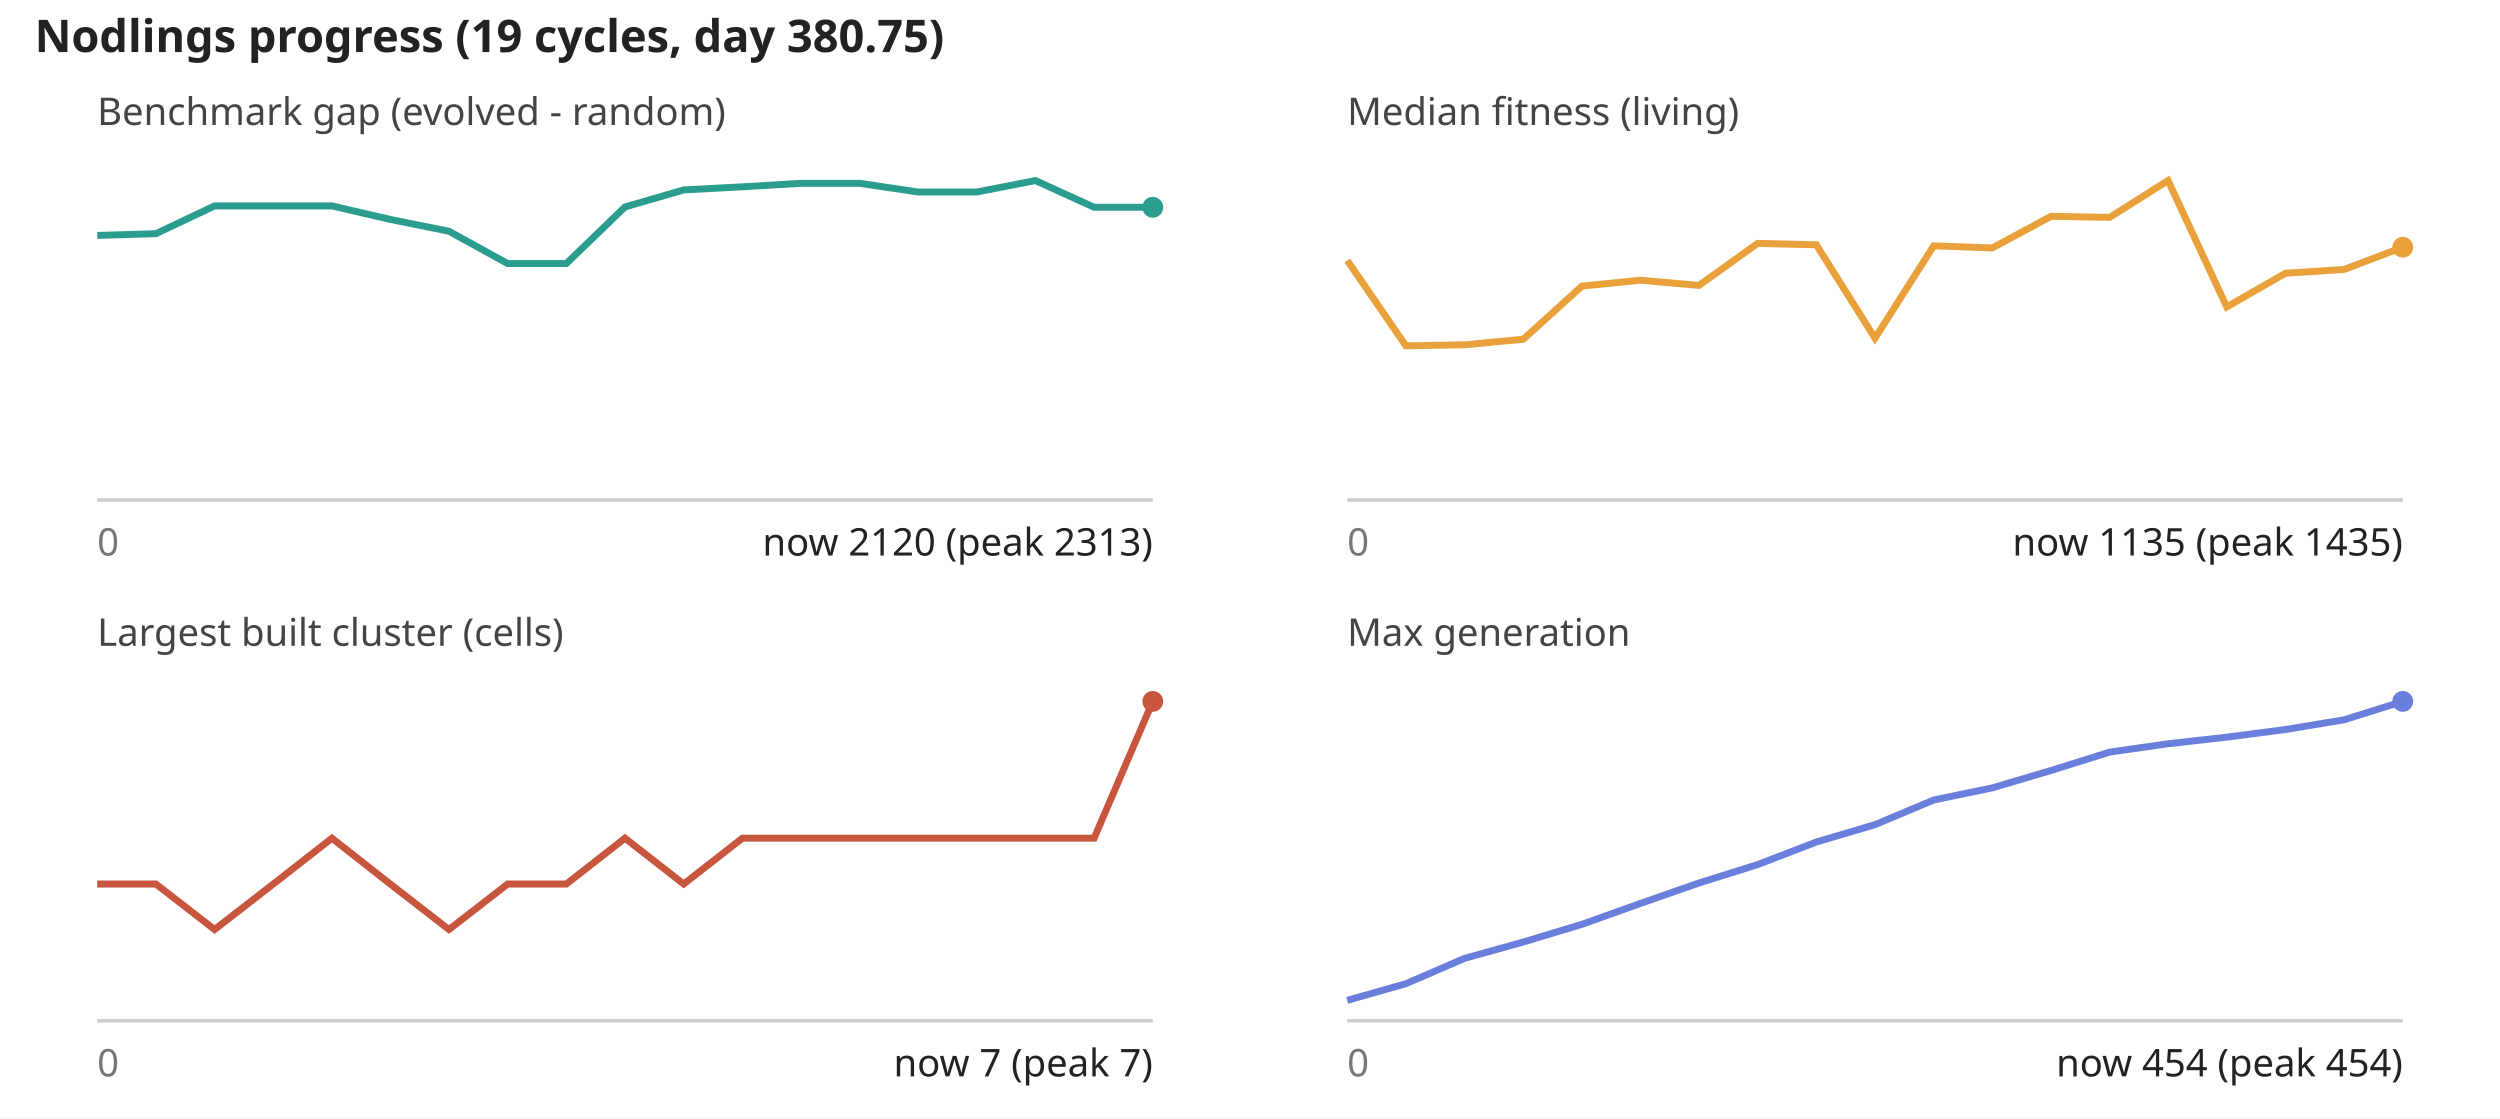
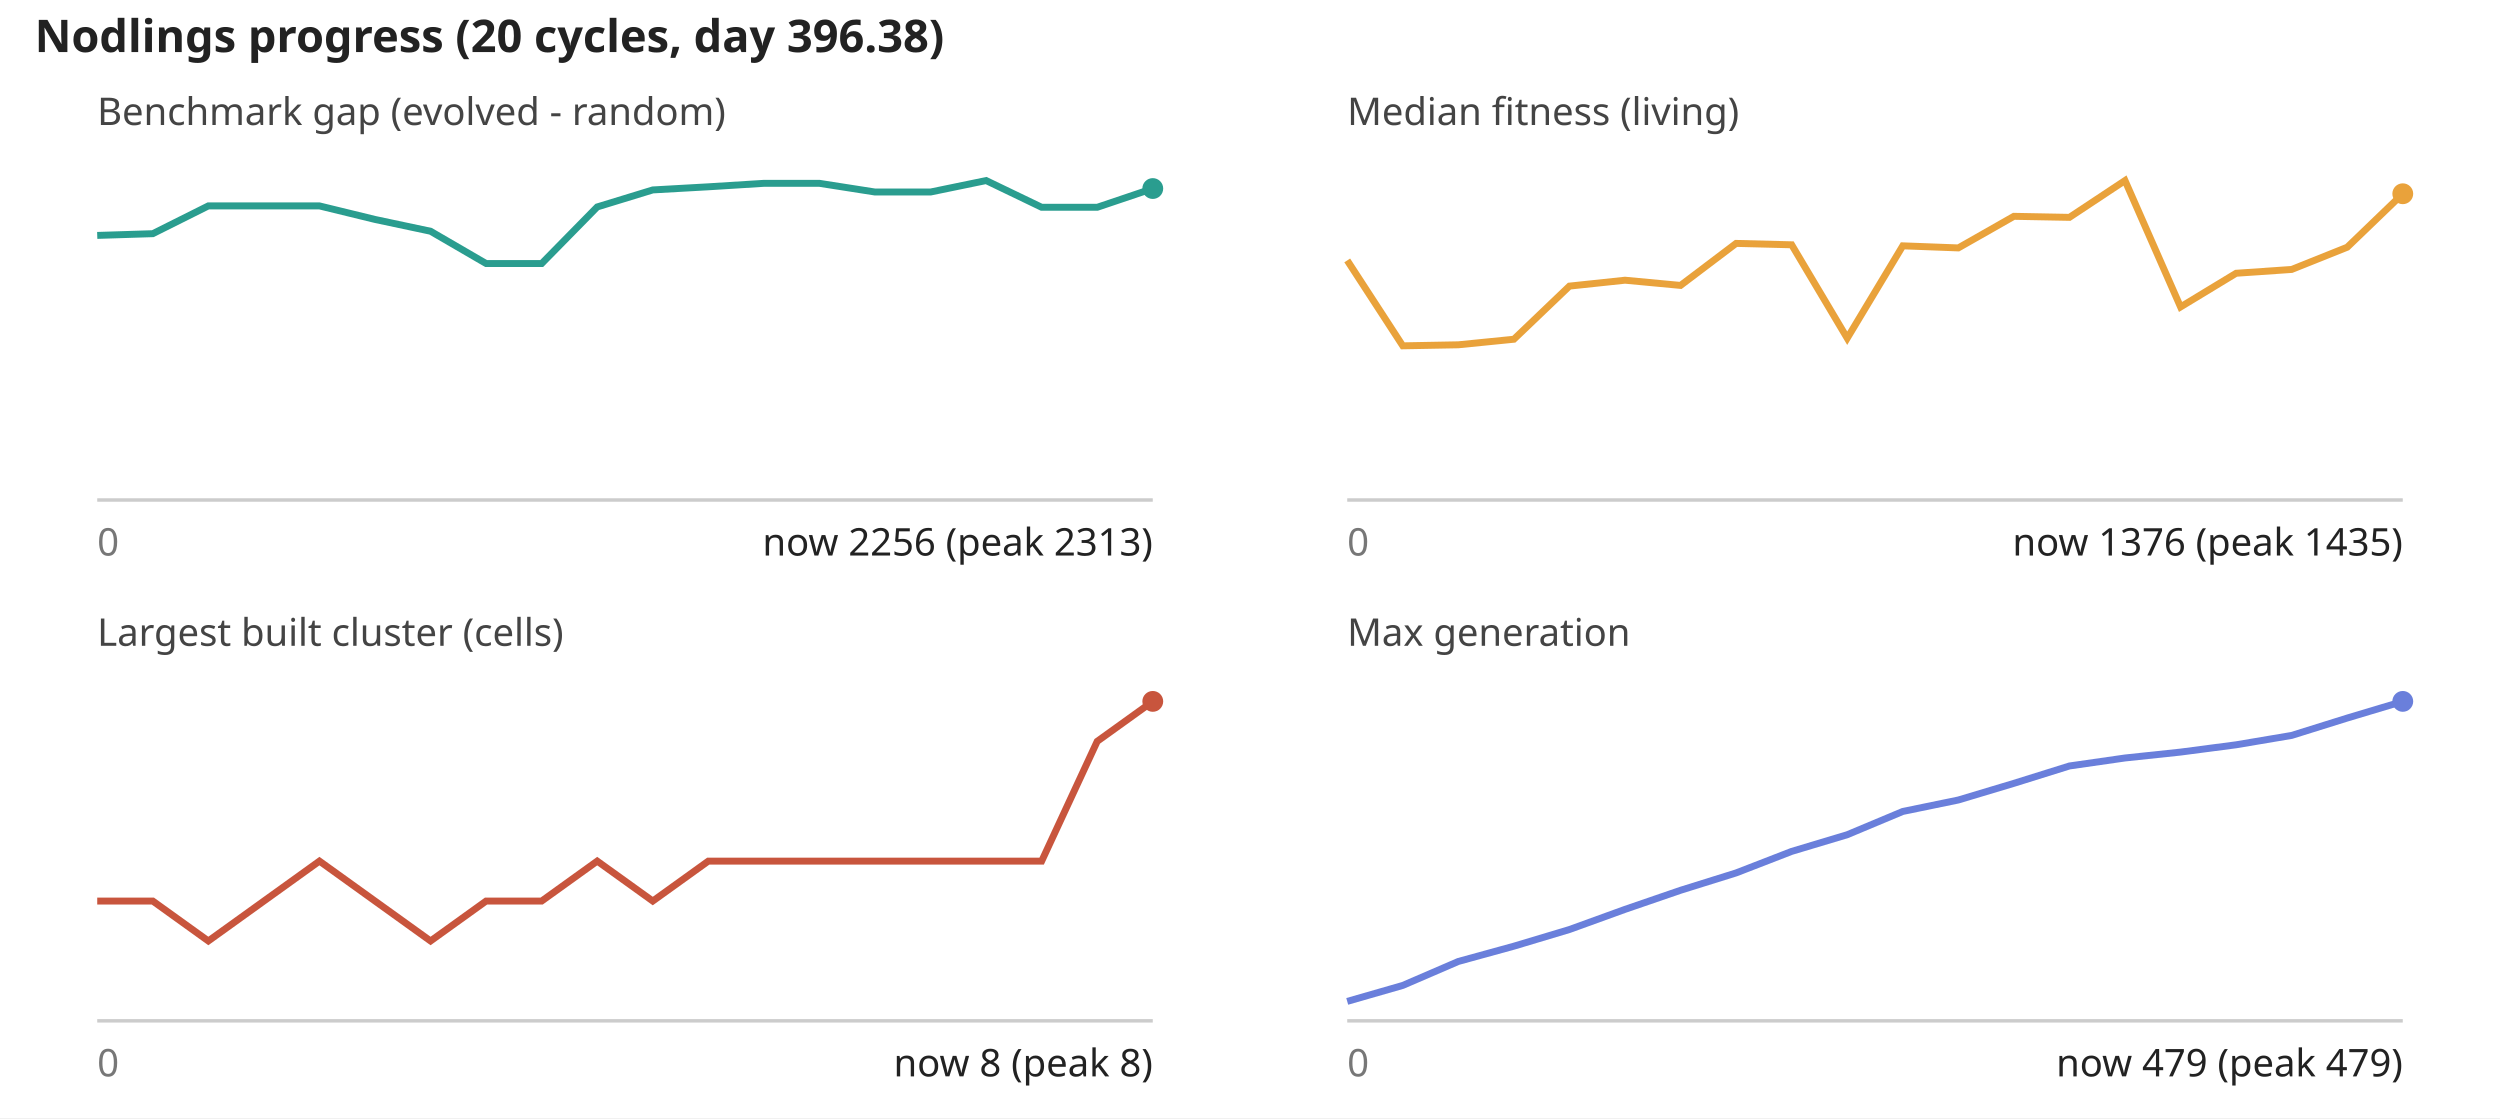
<svg xmlns="http://www.w3.org/2000/svg" viewBox="0 0 720 322" font-family="sans-serif" font-size="11">
  <rect width="100%" height="100%" fill="#fff" />
-   <text x="10" y="15" font-size="13" font-weight="bold" fill="#222">Nodlings progress (19 cycles, day 380.75)</text>
+   <text x="10" y="15" font-size="13" font-weight="bold" fill="#222">Nodlings progress (20 cycles, day 396.38)</text>
  <text x="28" y="36" fill="#444">Benchmark gap (evolved - random)</text>
  <line x1="28" y1="144" x2="332" y2="144" stroke="#ccc" />
-   <polyline fill="none" stroke="#2a9d8f" stroke-width="2" points="28.0,67.8 44.9,67.3 61.8,59.3 78.7,59.3 95.6,59.3 112.4,63.2 129.3,66.6 146.2,75.9 163.1,75.9 180.0,59.6 196.9,54.7 213.8,53.8 230.7,52.8 247.6,52.8 264.4,55.3 281.3,55.3 298.2,52.0 315.1,59.7 332.0,59.7" />
-   <circle cx="332.0" cy="59.7" r="3" fill="#2a9d8f" />
+   <polyline fill="none" stroke="#2a9d8f" stroke-width="2" points="28.0,67.8 44.0,67.3 60.0,59.3 76.0,59.3 92.0,59.3 108.0,63.2 124.0,66.6 140.0,75.9 156.0,75.9 172.0,59.6 188.0,54.7 204.0,53.8 220.0,52.8 236.0,52.8 252.0,55.3 268.0,55.3 284.0,52.0 300.0,59.7 316.0,59.7 332.0,54.3" />
+   <circle cx="332.0" cy="54.3" r="3" fill="#2a9d8f" />
  <text x="28" y="160" fill="#777">0</text>
-   <text x="332" y="160" text-anchor="end" fill="#222">now 2120 (peak 2313)</text>
+   <text x="332" y="160" text-anchor="end" fill="#222">now 2256 (peak 2313)</text>
  <text x="388" y="36" fill="#444">Median fitness (living)</text>
  <line x1="388" y1="144" x2="692" y2="144" stroke="#ccc" />
-   <polyline fill="none" stroke="#e9a23b" stroke-width="2" points="388.0,75.0 404.9,99.6 421.8,99.3 438.7,97.7 455.6,82.4 472.4,80.7 489.3,82.2 506.2,70.1 523.1,70.5 540.0,97.4 556.9,70.8 573.8,71.4 590.7,62.3 607.6,62.6 624.4,52.0 641.3,88.4 658.2,78.7 675.1,77.6 692.0,71.2" />
-   <circle cx="692.0" cy="71.2" r="3" fill="#e9a23b" />
+   <polyline fill="none" stroke="#e9a23b" stroke-width="2" points="388.0,75.0 404.0,99.6 420.0,99.3 436.0,97.7 452.0,82.4 468.0,80.7 484.0,82.2 500.0,70.1 516.0,70.5 532.0,97.4 548.0,70.8 564.0,71.4 580.0,62.3 596.0,62.6 612.0,52.0 628.0,88.4 644.0,78.7 660.0,77.6 676.0,71.2 692.0,55.8" />
+   <circle cx="692.0" cy="55.8" r="3" fill="#e9a23b" />
  <text x="388" y="160" fill="#777">0</text>
-   <text x="692" y="160" text-anchor="end" fill="#222">now 1135 (peak 1435)</text>
+   <text x="692" y="160" text-anchor="end" fill="#222">now 1376 (peak 1435)</text>
  <text x="28" y="186" fill="#444">Largest built cluster (cells)</text>
  <line x1="28" y1="294" x2="332" y2="294" stroke="#ccc" />
-   <polyline fill="none" stroke="#c8553d" stroke-width="2" points="28.0,254.6 44.9,254.6 61.8,267.7 78.7,254.6 95.6,241.4 112.4,254.6 129.3,267.7 146.2,254.6 163.1,254.6 180.0,241.4 196.9,254.6 213.8,241.4 230.7,241.4 247.6,241.4 264.4,241.4 281.3,241.4 298.2,241.4 315.1,241.4 332.0,202.0" />
+   <polyline fill="none" stroke="#c8553d" stroke-width="2" points="28.0,259.5 44.0,259.5 60.0,271.0 76.0,259.5 92.0,248.0 108.0,259.5 124.0,271.0 140.0,259.5 156.0,259.5 172.0,248.0 188.0,259.5 204.0,248.0 220.0,248.0 236.0,248.0 252.0,248.0 268.0,248.0 284.0,248.0 300.0,248.0 316.0,213.5 332.0,202.0" />
  <circle cx="332.0" cy="202.0" r="3" fill="#c8553d" />
  <text x="28" y="310" fill="#777">0</text>
-   <text x="332" y="310" text-anchor="end" fill="#222">now 7 (peak 7)</text>
+   <text x="332" y="310" text-anchor="end" fill="#222">now 8 (peak 8)</text>
  <text x="388" y="186" fill="#444">Max generation</text>
  <line x1="388" y1="294" x2="692" y2="294" stroke="#ccc" />
-   <polyline fill="none" stroke="#6a7fdb" stroke-width="2" points="388.0,288.1 404.9,283.3 421.8,276.0 438.7,271.3 455.6,266.2 472.4,260.2 489.3,254.3 506.2,249.0 523.1,242.5 540.0,237.5 556.9,230.4 573.8,226.9 590.7,221.9 607.6,216.6 624.4,214.2 641.3,212.3 658.2,210.1 675.1,207.3 692.0,202.0" />
+   <polyline fill="none" stroke="#6a7fdb" stroke-width="2" points="388.0,288.4 404.0,283.8 420.0,276.9 436.0,272.5 452.0,267.7 468.0,261.9 484.0,256.4 500.0,251.4 516.0,245.2 532.0,240.4 548.0,233.7 564.0,230.4 580.0,225.6 596.0,220.6 612.0,218.3 628.0,216.6 644.0,214.5 660.0,211.8 676.0,206.8 692.0,202.0" />
  <circle cx="692.0" cy="202.0" r="3" fill="#6a7fdb" />
  <text x="388" y="310" fill="#777">0</text>
-   <text x="692" y="310" text-anchor="end" fill="#222">now 454 (peak 454)</text>
+   <text x="692" y="310" text-anchor="end" fill="#222">now 479 (peak 479)</text>
</svg>
